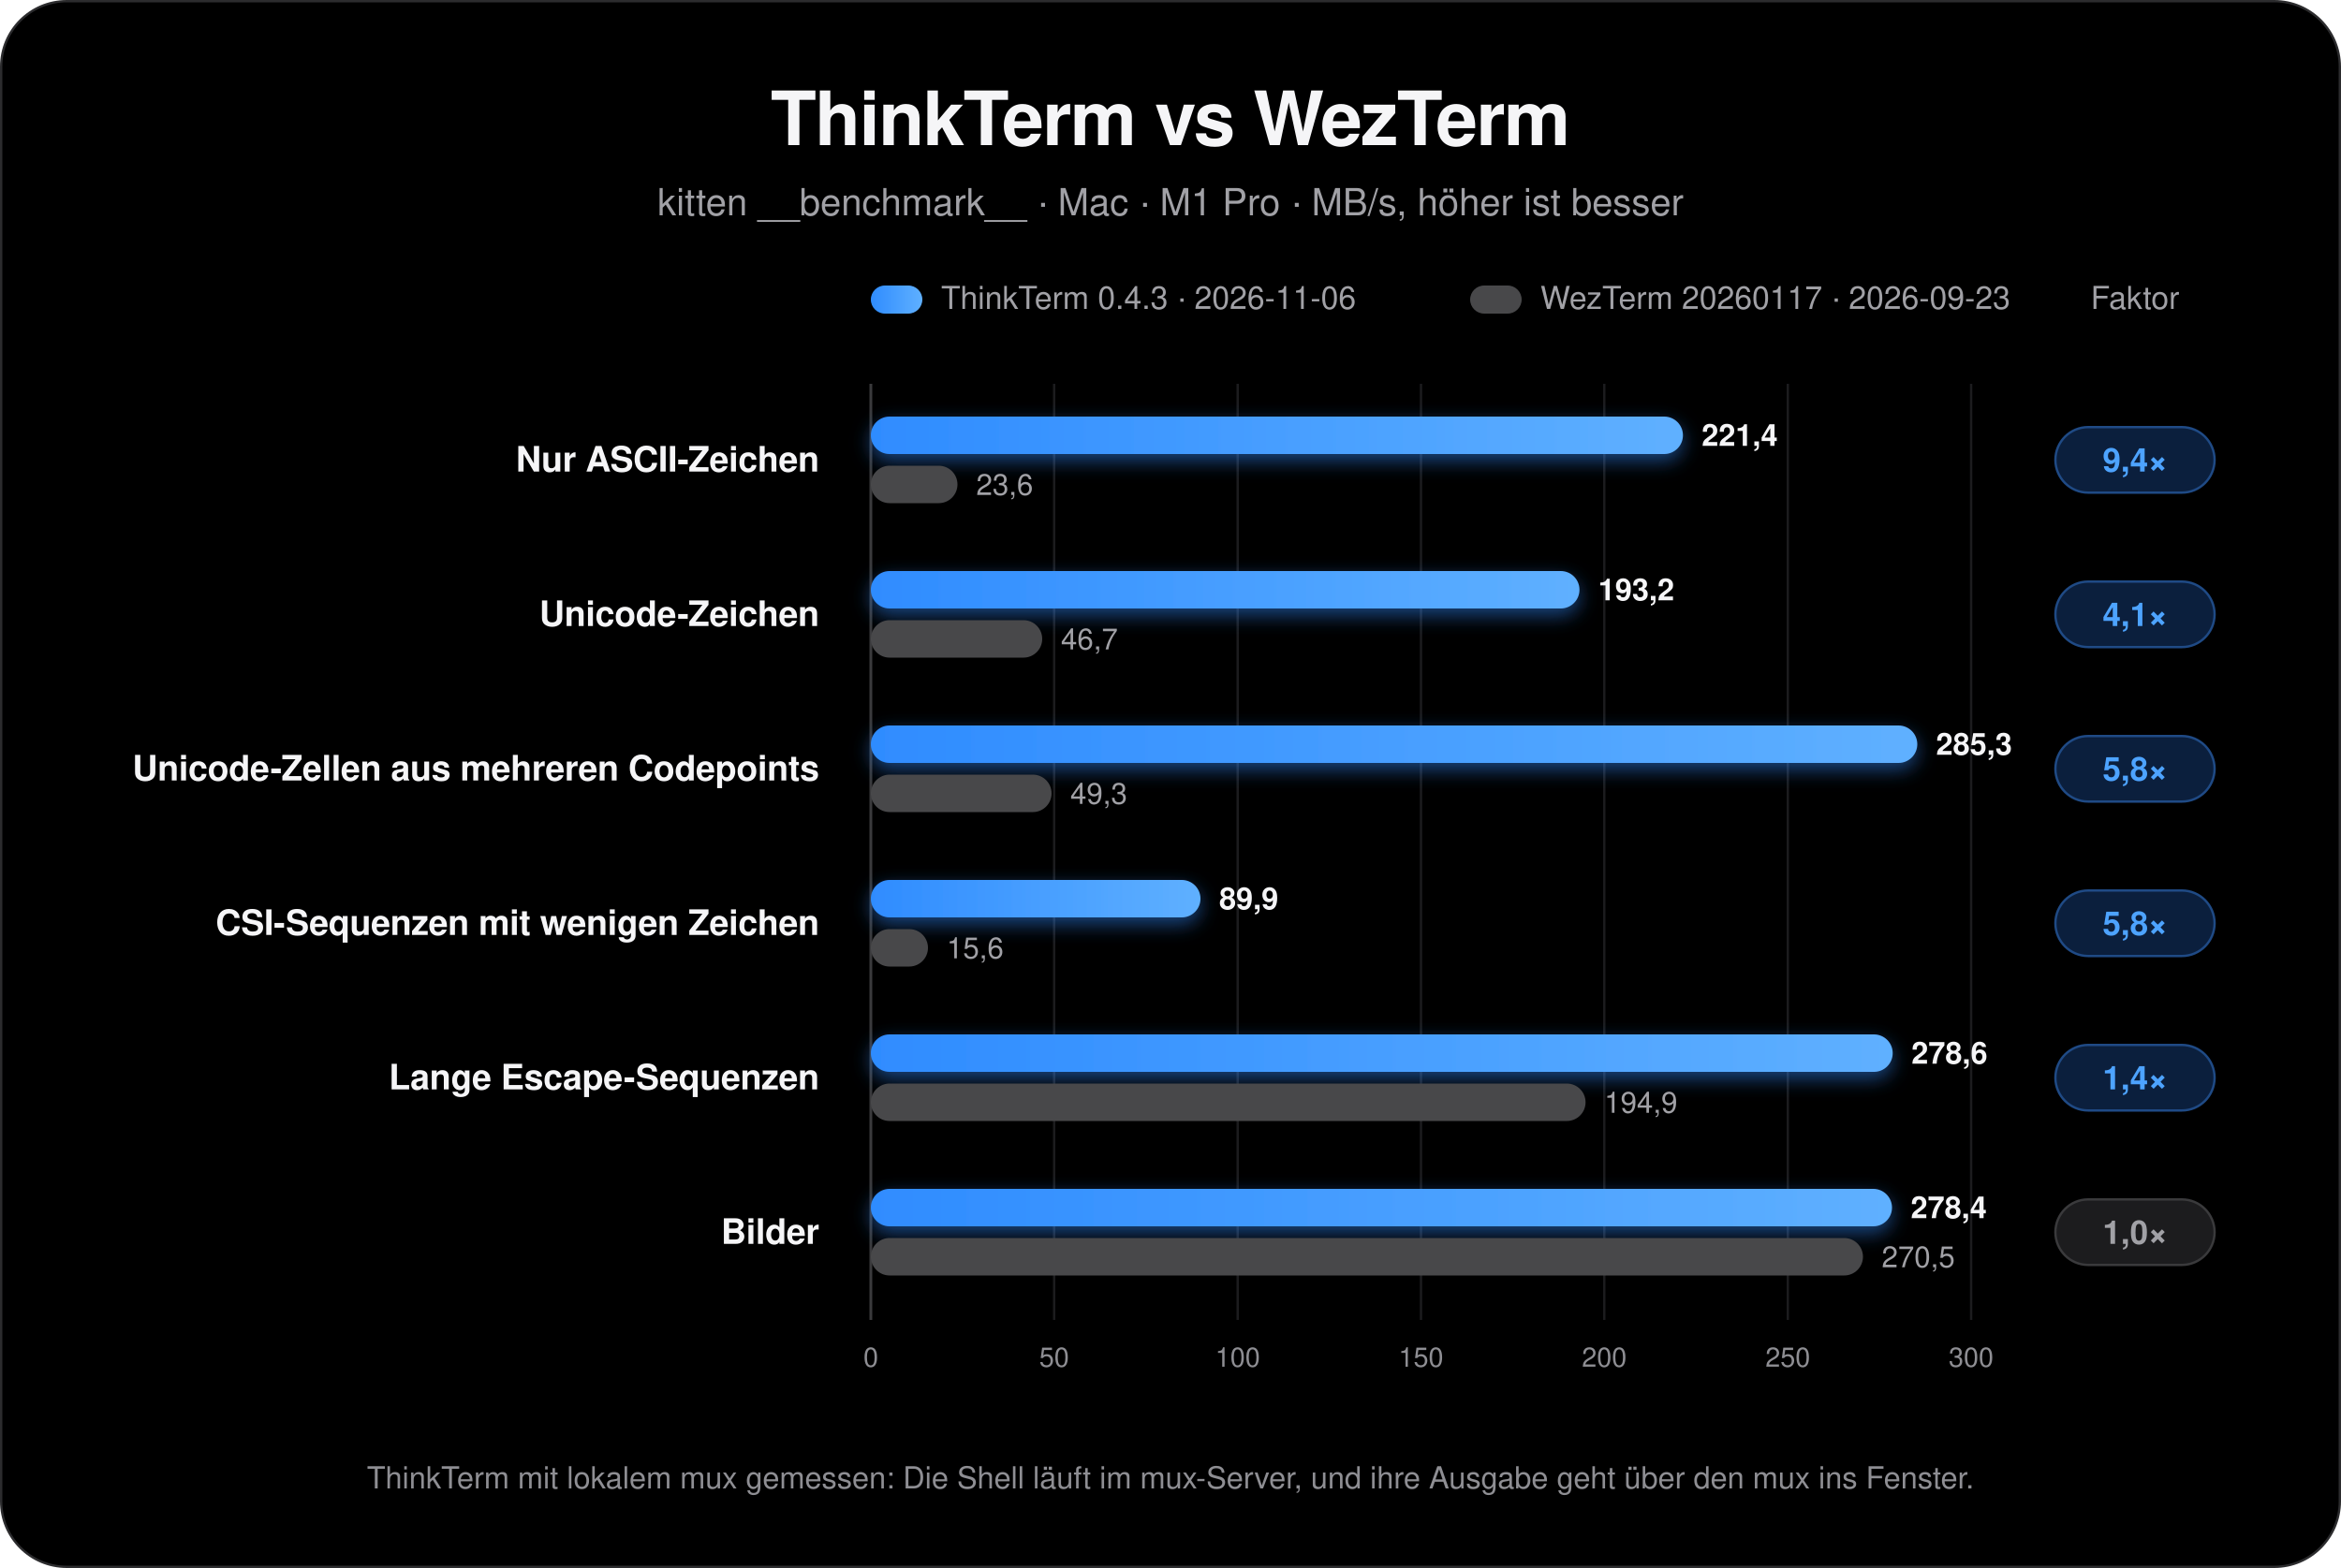
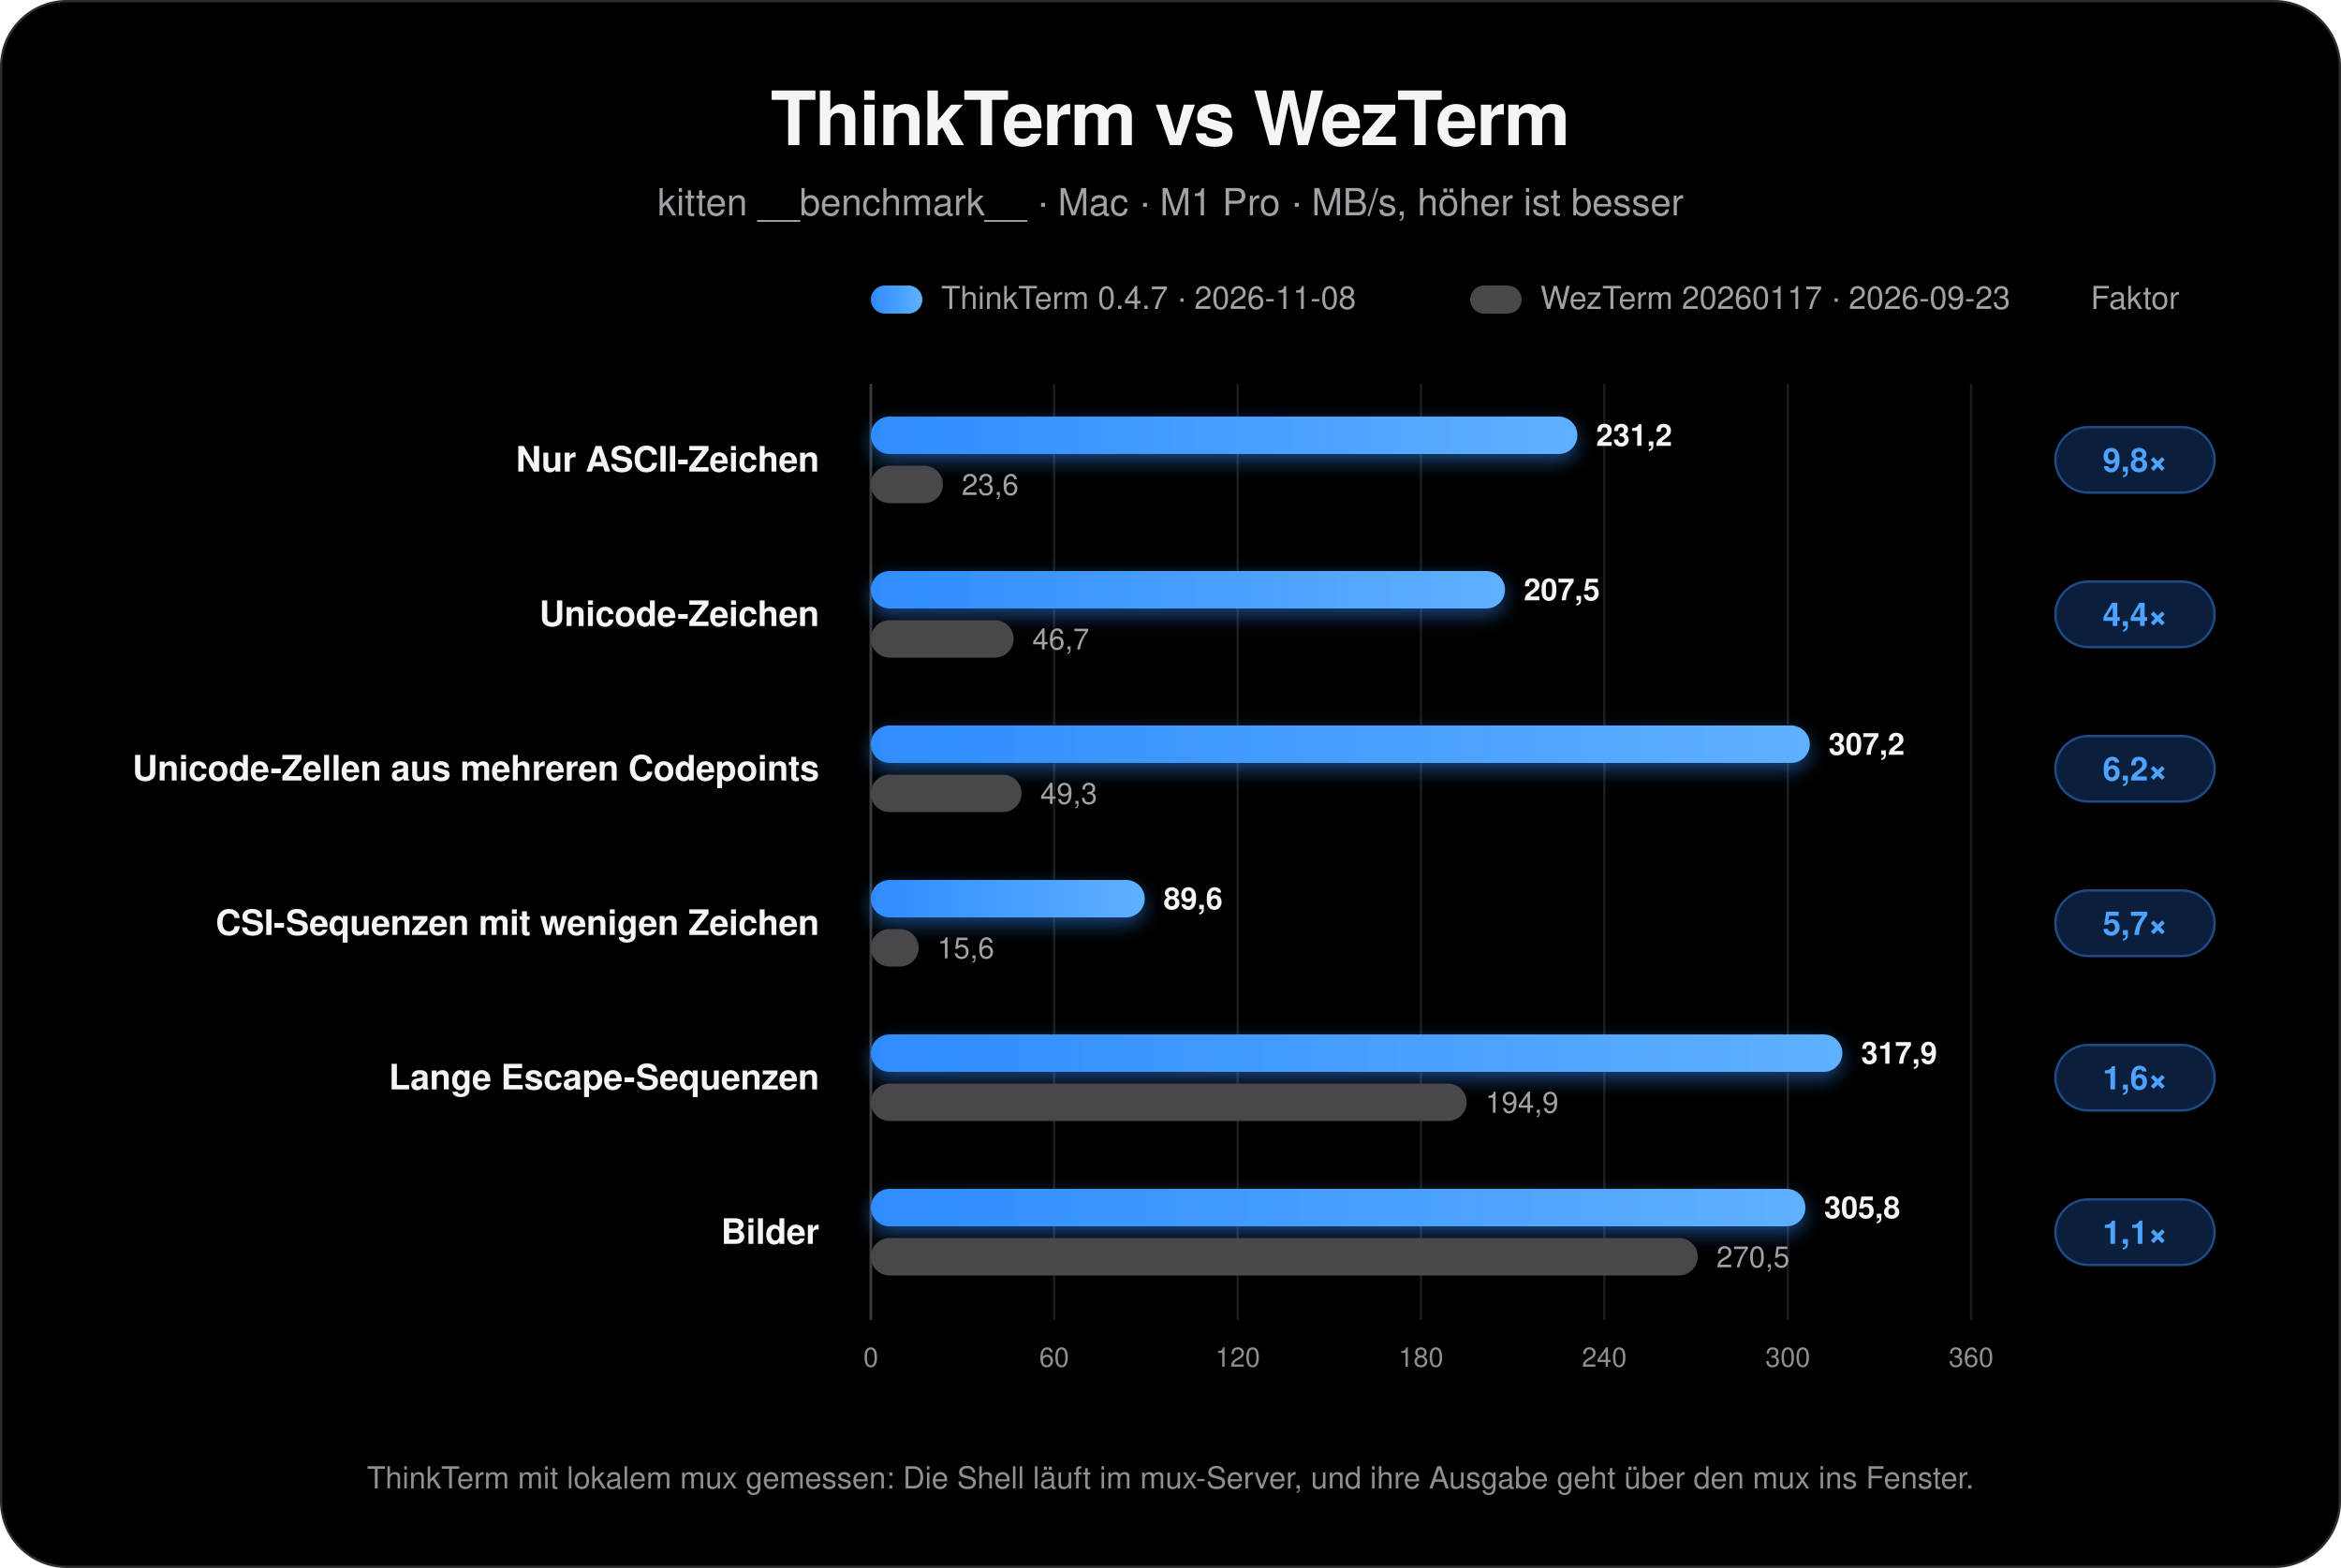
<svg xmlns="http://www.w3.org/2000/svg" viewBox="0 0 1000 670" width="1000" height="670" role="img" aria-labelledby="t d">
  <defs>
    <linearGradient id="ours" x1="0" y1="0" x2="1" y2="0">
      <stop offset="0" stop-color="#2f8cff" />
      <stop offset="1" stop-color="#5fb0ff" />
    </linearGradient>
    <filter id="glow" x="-10%" y="-80%" width="120%" height="300%">
      <feDropShadow dx="0" dy="3" stdDeviation="4" flood-color="#2f8cff" flood-opacity="0.5" />
    </filter>
  </defs>
  <style>
text { font-family: -apple-system, BlinkMacSystemFont, 'SF Pro Display', 'SF Pro Text', 'Segoe UI', 'Helvetica Neue', Helvetica, Arial, sans-serif; fill: #f5f5f7; }
.headline { font-size: 32px; font-weight: 700; letter-spacing: -0.6px; }
.subhead { font-size: 16px; fill: #a1a1a6; }
.label { font-size: 15px; font-weight: 600; letter-spacing: -0.1px; }
.legend { font-size: 13.5px; font-weight: 500; fill: #a1a1a6; }
.val-ours { font-size: 13px; font-weight: 700; }
.val-theirs { font-size: 12.5px; font-weight: 500; fill: #a1a1a6; }
.tick { font-size: 11.5px; fill: #8e8e93; }
.caption { font-size: 13px; font-weight: 500; fill: #8e8e93; }
.grid { stroke: #1c1c1e; stroke-width: 1; }
.axis { stroke: #3a3a3c; stroke-width: 1.2; }
.ours { fill: url(#ours); }
.ours-bar { fill: url(#ours); filter: url(#glow); }
.theirs { fill: #48484a; }
.win { fill: #0b1f3d; stroke: #1f4a85; }
.win-t { font-size: 14px; font-weight: 700; fill: #4da3ff; }
.even { fill: #1c1c1e; stroke: #3a3a3c; }
.even-t { font-size: 14px; font-weight: 700; fill: #a1a1a6; }
</style>
  <rect x="0.5" y="0.5" width="999" height="669" rx="28" fill="#000000" stroke="#2c2c2e" />
  <text x="500" y="62" class="headline" text-anchor="middle">ThinkTerm vs WezTerm</text>
  <text x="500" y="92" class="subhead" text-anchor="middle">kitten __benchmark__ · Mac · M1 Pro · MB/s, höher ist besser</text>
  <rect x="372" y="122" width="22" height="12" rx="6" class="ours" />
-   <text x="402" y="132" class="legend">ThinkTerm 0.4.3 · 2026-11-06</text>
+   <text x="402" y="132" class="legend">ThinkTerm 0.4.7 · 2026-11-08</text>
  <rect x="628" y="122" width="22" height="12" rx="6" class="theirs" />
  <text x="658" y="132" class="legend">WezTerm 20260117 · 2026-09-23</text>
  <text x="912" y="132" class="legend" text-anchor="middle">Faktor</text>
  <line x1="450.3" y1="164" x2="450.3" y2="564" class="grid" />
-   <text x="450.3" y="584" class="tick" text-anchor="middle">50</text>
+   <text x="450.3" y="584" class="tick" text-anchor="middle">60</text>
  <line x1="528.7" y1="164" x2="528.7" y2="564" class="grid" />
-   <text x="528.7" y="584" class="tick" text-anchor="middle">100</text>
+   <text x="528.7" y="584" class="tick" text-anchor="middle">120</text>
  <line x1="607.0" y1="164" x2="607.0" y2="564" class="grid" />
-   <text x="607.0" y="584" class="tick" text-anchor="middle">150</text>
+   <text x="607.0" y="584" class="tick" text-anchor="middle">180</text>
  <line x1="685.3" y1="164" x2="685.3" y2="564" class="grid" />
-   <text x="685.3" y="584" class="tick" text-anchor="middle">200</text>
+   <text x="685.3" y="584" class="tick" text-anchor="middle">240</text>
  <line x1="763.7" y1="164" x2="763.7" y2="564" class="grid" />
-   <text x="763.7" y="584" class="tick" text-anchor="middle">250</text>
+   <text x="763.7" y="584" class="tick" text-anchor="middle">300</text>
  <line x1="842.0" y1="164" x2="842.0" y2="564" class="grid" />
-   <text x="842.0" y="584" class="tick" text-anchor="middle">300</text>
+   <text x="842.0" y="584" class="tick" text-anchor="middle">360</text>
  <line x1="372" y1="164" x2="372" y2="564" class="axis" />
  <text x="372" y="584" class="tick" text-anchor="middle">0</text>
  <text x="350" y="201.5" class="label" text-anchor="end">Nur ASCII-Zeichen</text>
-   <rect x="372" y="178" width="346.9" height="16" rx="8.0" class="ours-bar" />
-   <text x="726.9" y="190.5" class="val-ours">221,4</text>
-   <rect x="372" y="199" width="37.0" height="16" rx="8.0" class="theirs" />
-   <text x="417.0" y="211.5" class="val-theirs">23,6</text>
+   <rect x="372" y="178" width="301.8" height="16" rx="8.0" class="ours-bar" />
+   <text x="681.8" y="190.5" class="val-ours">231,2</text>
+   <rect x="372" y="199" width="30.8" height="16" rx="8.0" class="theirs" />
+   <text x="410.8" y="211.5" class="val-theirs">23,6</text>
  <rect x="878" y="182.5" width="68" height="28" rx="14" class="win" />
-   <text x="912" y="201.5" class="win-t" text-anchor="middle">9,4×</text>
+   <text x="912" y="201.5" class="win-t" text-anchor="middle">9,8×</text>
  <text x="350" y="267.5" class="label" text-anchor="end">Unicode-Zeichen</text>
-   <rect x="372" y="244" width="302.7" height="16" rx="8.0" class="ours-bar" />
-   <text x="682.7" y="256.5" class="val-ours">193,2</text>
-   <rect x="372" y="265" width="73.2" height="16" rx="8.0" class="theirs" />
-   <text x="453.2" y="277.5" class="val-theirs">46,7</text>
+   <rect x="372" y="244" width="270.9" height="16" rx="8.0" class="ours-bar" />
+   <text x="650.9" y="256.5" class="val-ours">207,5</text>
+   <rect x="372" y="265" width="61.0" height="16" rx="8.0" class="theirs" />
+   <text x="441.0" y="277.5" class="val-theirs">46,7</text>
  <rect x="878" y="248.5" width="68" height="28" rx="14" class="win" />
-   <text x="912" y="267.5" class="win-t" text-anchor="middle">4,1×</text>
+   <text x="912" y="267.5" class="win-t" text-anchor="middle">4,4×</text>
  <text x="350" y="333.5" class="label" text-anchor="end">Unicode-Zellen aus mehreren Codepoints</text>
-   <rect x="372" y="310" width="447.0" height="16" rx="8.0" class="ours-bar" />
-   <text x="827.0" y="322.5" class="val-ours">285,3</text>
-   <rect x="372" y="331" width="77.2" height="16" rx="8.0" class="theirs" />
-   <text x="457.2" y="343.5" class="val-theirs">49,3</text>
+   <rect x="372" y="310" width="401.1" height="16" rx="8.0" class="ours-bar" />
+   <text x="781.1" y="322.5" class="val-ours">307,2</text>
+   <rect x="372" y="331" width="64.4" height="16" rx="8.0" class="theirs" />
+   <text x="444.4" y="343.5" class="val-theirs">49,3</text>
  <rect x="878" y="314.5" width="68" height="28" rx="14" class="win" />
-   <text x="912" y="333.5" class="win-t" text-anchor="middle">5,8×</text>
+   <text x="912" y="333.5" class="win-t" text-anchor="middle">6,2×</text>
  <text x="350" y="399.5" class="label" text-anchor="end">CSI-Sequenzen mit wenigen Zeichen</text>
-   <rect x="372" y="376" width="140.8" height="16" rx="8.0" class="ours-bar" />
-   <text x="520.8" y="388.5" class="val-ours">89,9</text>
-   <rect x="372" y="397" width="24.4" height="16" rx="8.0" class="theirs" />
-   <text x="404.4" y="409.5" class="val-theirs">15,6</text>
+   <rect x="372" y="376" width="117.0" height="16" rx="8.0" class="ours-bar" />
+   <text x="497.0" y="388.5" class="val-ours">89,6</text>
+   <rect x="372" y="397" width="20.4" height="16" rx="8.0" class="theirs" />
+   <text x="400.4" y="409.5" class="val-theirs">15,6</text>
  <rect x="878" y="380.5" width="68" height="28" rx="14" class="win" />
-   <text x="912" y="399.5" class="win-t" text-anchor="middle">5,8×</text>
+   <text x="912" y="399.5" class="win-t" text-anchor="middle">5,7×</text>
  <text x="350" y="465.5" class="label" text-anchor="end">Lange Escape-Sequenzen</text>
-   <rect x="372" y="442" width="436.5" height="16" rx="8.0" class="ours-bar" />
-   <text x="816.5" y="454.5" class="val-ours">278,6</text>
-   <rect x="372" y="463" width="305.3" height="16" rx="8.0" class="theirs" />
-   <text x="685.3" y="475.5" class="val-theirs">194,9</text>
+   <rect x="372" y="442" width="415.0" height="16" rx="8.0" class="ours-bar" />
+   <text x="795.0" y="454.5" class="val-ours">317,9</text>
+   <rect x="372" y="463" width="254.5" height="16" rx="8.0" class="theirs" />
+   <text x="634.5" y="475.5" class="val-theirs">194,9</text>
  <rect x="878" y="446.5" width="68" height="28" rx="14" class="win" />
-   <text x="912" y="465.5" class="win-t" text-anchor="middle">1,4×</text>
+   <text x="912" y="465.5" class="win-t" text-anchor="middle">1,6×</text>
  <text x="350" y="531.5" class="label" text-anchor="end">Bilder</text>
-   <rect x="372" y="508" width="436.2" height="16" rx="8.0" class="ours-bar" />
-   <text x="816.2" y="520.5" class="val-ours">278,4</text>
-   <rect x="372" y="529" width="423.8" height="16" rx="8.0" class="theirs" />
-   <text x="803.8" y="541.5" class="val-theirs">270,5</text>
-   <rect x="878" y="512.5" width="68" height="28" rx="14" class="even" />
-   <text x="912" y="531.5" class="even-t" text-anchor="middle">1,0×</text>
+   <rect x="372" y="508" width="399.2" height="16" rx="8.0" class="ours-bar" />
+   <text x="779.2" y="520.5" class="val-ours">305,8</text>
+   <rect x="372" y="529" width="353.2" height="16" rx="8.0" class="theirs" />
+   <text x="733.2" y="541.5" class="val-theirs">270,5</text>
+   <rect x="878" y="512.5" width="68" height="28" rx="14" class="win" />
+   <text x="912" y="531.5" class="win-t" text-anchor="middle">1,1×</text>
  <text x="500" y="636" class="caption" text-anchor="middle">ThinkTerm mit lokalem mux gemessen: Die Shell läuft im mux-Server, und ihre Ausgabe geht über den mux ins Fenster.</text>
</svg>
